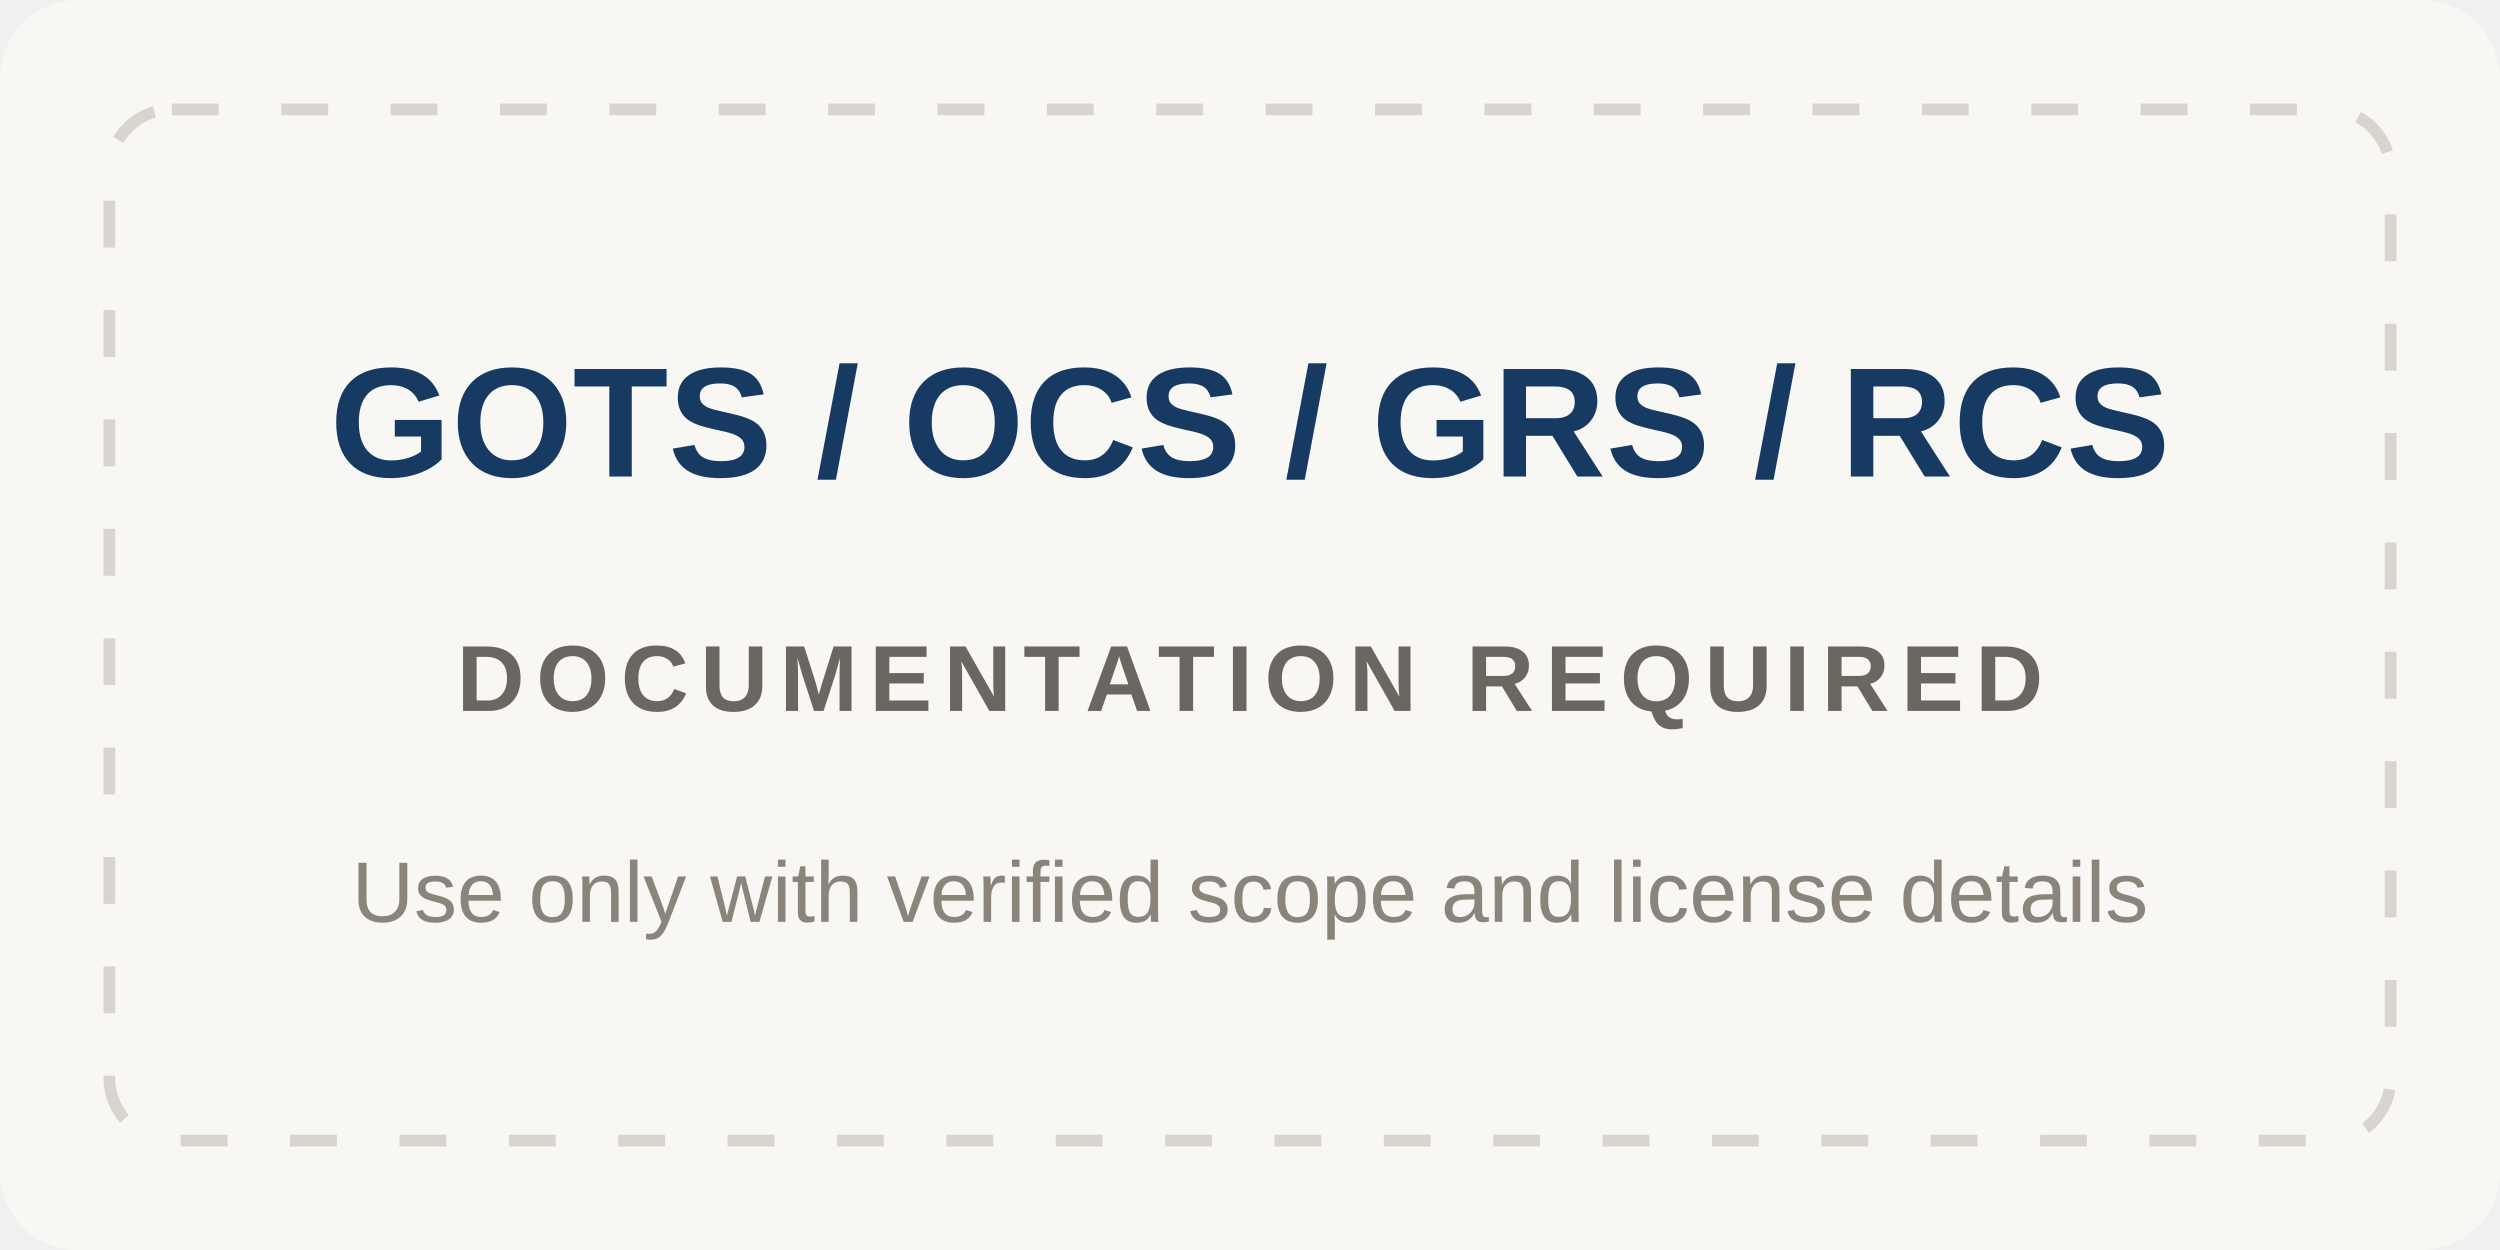
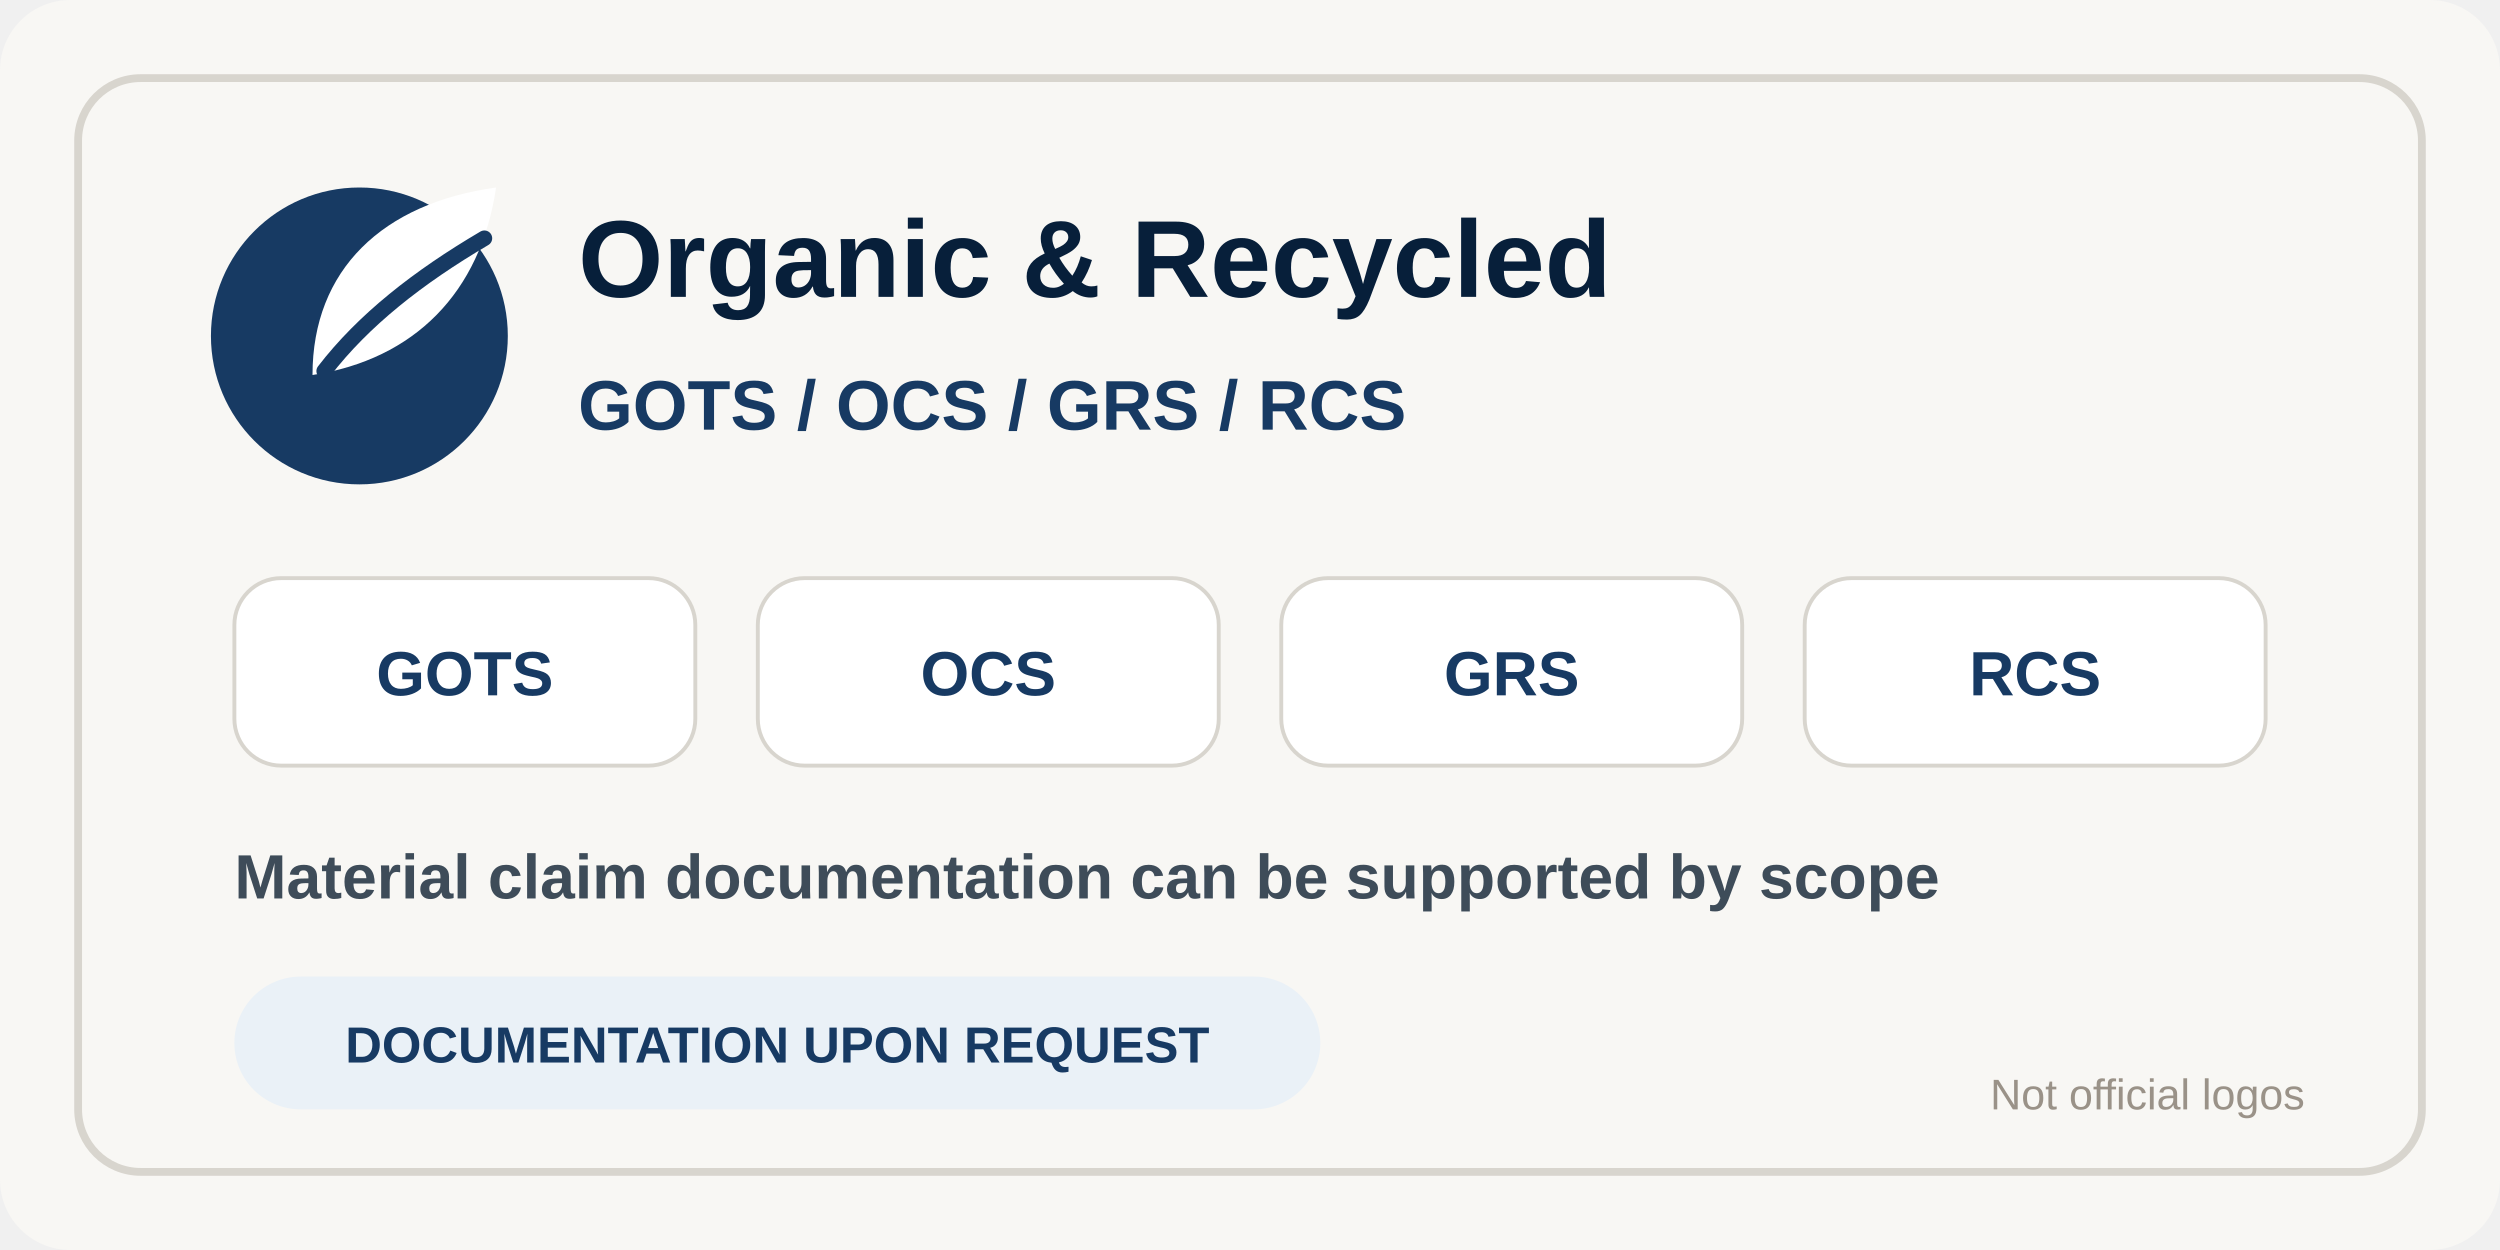
- <svg xmlns="http://www.w3.org/2000/svg" width="320" height="160" viewBox="0 0 320 160" role="img" aria-labelledby="title desc">
-   <rect width="320" height="160" rx="10" fill="#F8F7F4" />
-   <rect x="14" y="14" width="292" height="132" rx="8" fill="none" stroke="#D8D5CE" stroke-width="1.5" stroke-dasharray="6 8" />
-   <text x="160" y="61" text-anchor="middle" fill="#173A63" font-family="Arial, Helvetica, sans-serif" font-size="20" font-weight="700">GOTS / OCS / GRS / RCS</text>
-   <text x="160" y="91" text-anchor="middle" fill="#6B665F" font-family="Arial, Helvetica, sans-serif" font-size="12" font-weight="700" letter-spacing="1.5">DOCUMENTATION REQUIRED</text>
-   <text x="160" y="118" text-anchor="middle" fill="#8A847B" font-family="Arial, Helvetica, sans-serif" font-size="11">Use only with verified scope and license details</text>
+ <svg xmlns="http://www.w3.org/2000/svg" width="640" height="320" viewBox="0 0 640 320" role="img" aria-labelledby="title desc">
+   <rect width="640" height="320" rx="18" fill="#F8F7F4" />
+   <rect x="20" y="20" width="600" height="280" rx="16" fill="none" stroke="#D8D5CE" stroke-width="2" />
+   <circle cx="92" cy="86" r="38" fill="#173A63" />
+   <path d="M80 96c26-4 43-21 47-48-29 4-47 21-47 48z" fill="#FFFFFF" />
+   <path d="M83 95c10-13 24-24 41-34" fill="none" stroke="#173A63" stroke-width="4" stroke-linecap="round" />
+   <text x="148" y="76" fill="#071F3A" font-family="Arial, Helvetica, sans-serif" font-size="28" font-weight="700">Organic &amp; Recycled</text>
+   <text x="148" y="110" fill="#173A63" font-family="Arial, Helvetica, sans-serif" font-size="18" font-weight="700">GOTS / OCS / GRS / RCS</text>
+   <rect x="60" y="148" width="118" height="48" rx="12" fill="#FFFFFF" stroke="#D8D5CE" />
+   <text x="119" y="178" text-anchor="middle" fill="#173A63" font-family="Arial, Helvetica, sans-serif" font-size="16" font-weight="700">GOTS</text>
+   <rect x="194" y="148" width="118" height="48" rx="12" fill="#FFFFFF" stroke="#D8D5CE" />
+   <text x="253" y="178" text-anchor="middle" fill="#173A63" font-family="Arial, Helvetica, sans-serif" font-size="16" font-weight="700">OCS</text>
+   <rect x="328" y="148" width="118" height="48" rx="12" fill="#FFFFFF" stroke="#D8D5CE" />
+   <text x="387" y="178" text-anchor="middle" fill="#173A63" font-family="Arial, Helvetica, sans-serif" font-size="16" font-weight="700">GRS</text>
+   <rect x="462" y="148" width="118" height="48" rx="12" fill="#FFFFFF" stroke="#D8D5CE" />
+   <text x="521" y="178" text-anchor="middle" fill="#173A63" font-family="Arial, Helvetica, sans-serif" font-size="16" font-weight="700">RCS</text>
+   <text x="60" y="230" fill="#3E4C59" font-family="Arial, Helvetica, sans-serif" font-size="16" font-weight="700">Material claim documentation can be supported by scope</text>
+   <rect x="60" y="250" width="278" height="34" rx="17" fill="#EAF1F7" />
+   <text x="199" y="272" text-anchor="middle" fill="#173A63" font-family="Arial, Helvetica, sans-serif" font-size="13" font-weight="700">DOCUMENTATION UPON REQUEST</text>
+   <text x="590" y="284" text-anchor="end" fill="#9A9288" font-family="Arial, Helvetica, sans-serif" font-size="11">Not official logos</text>
</svg>
